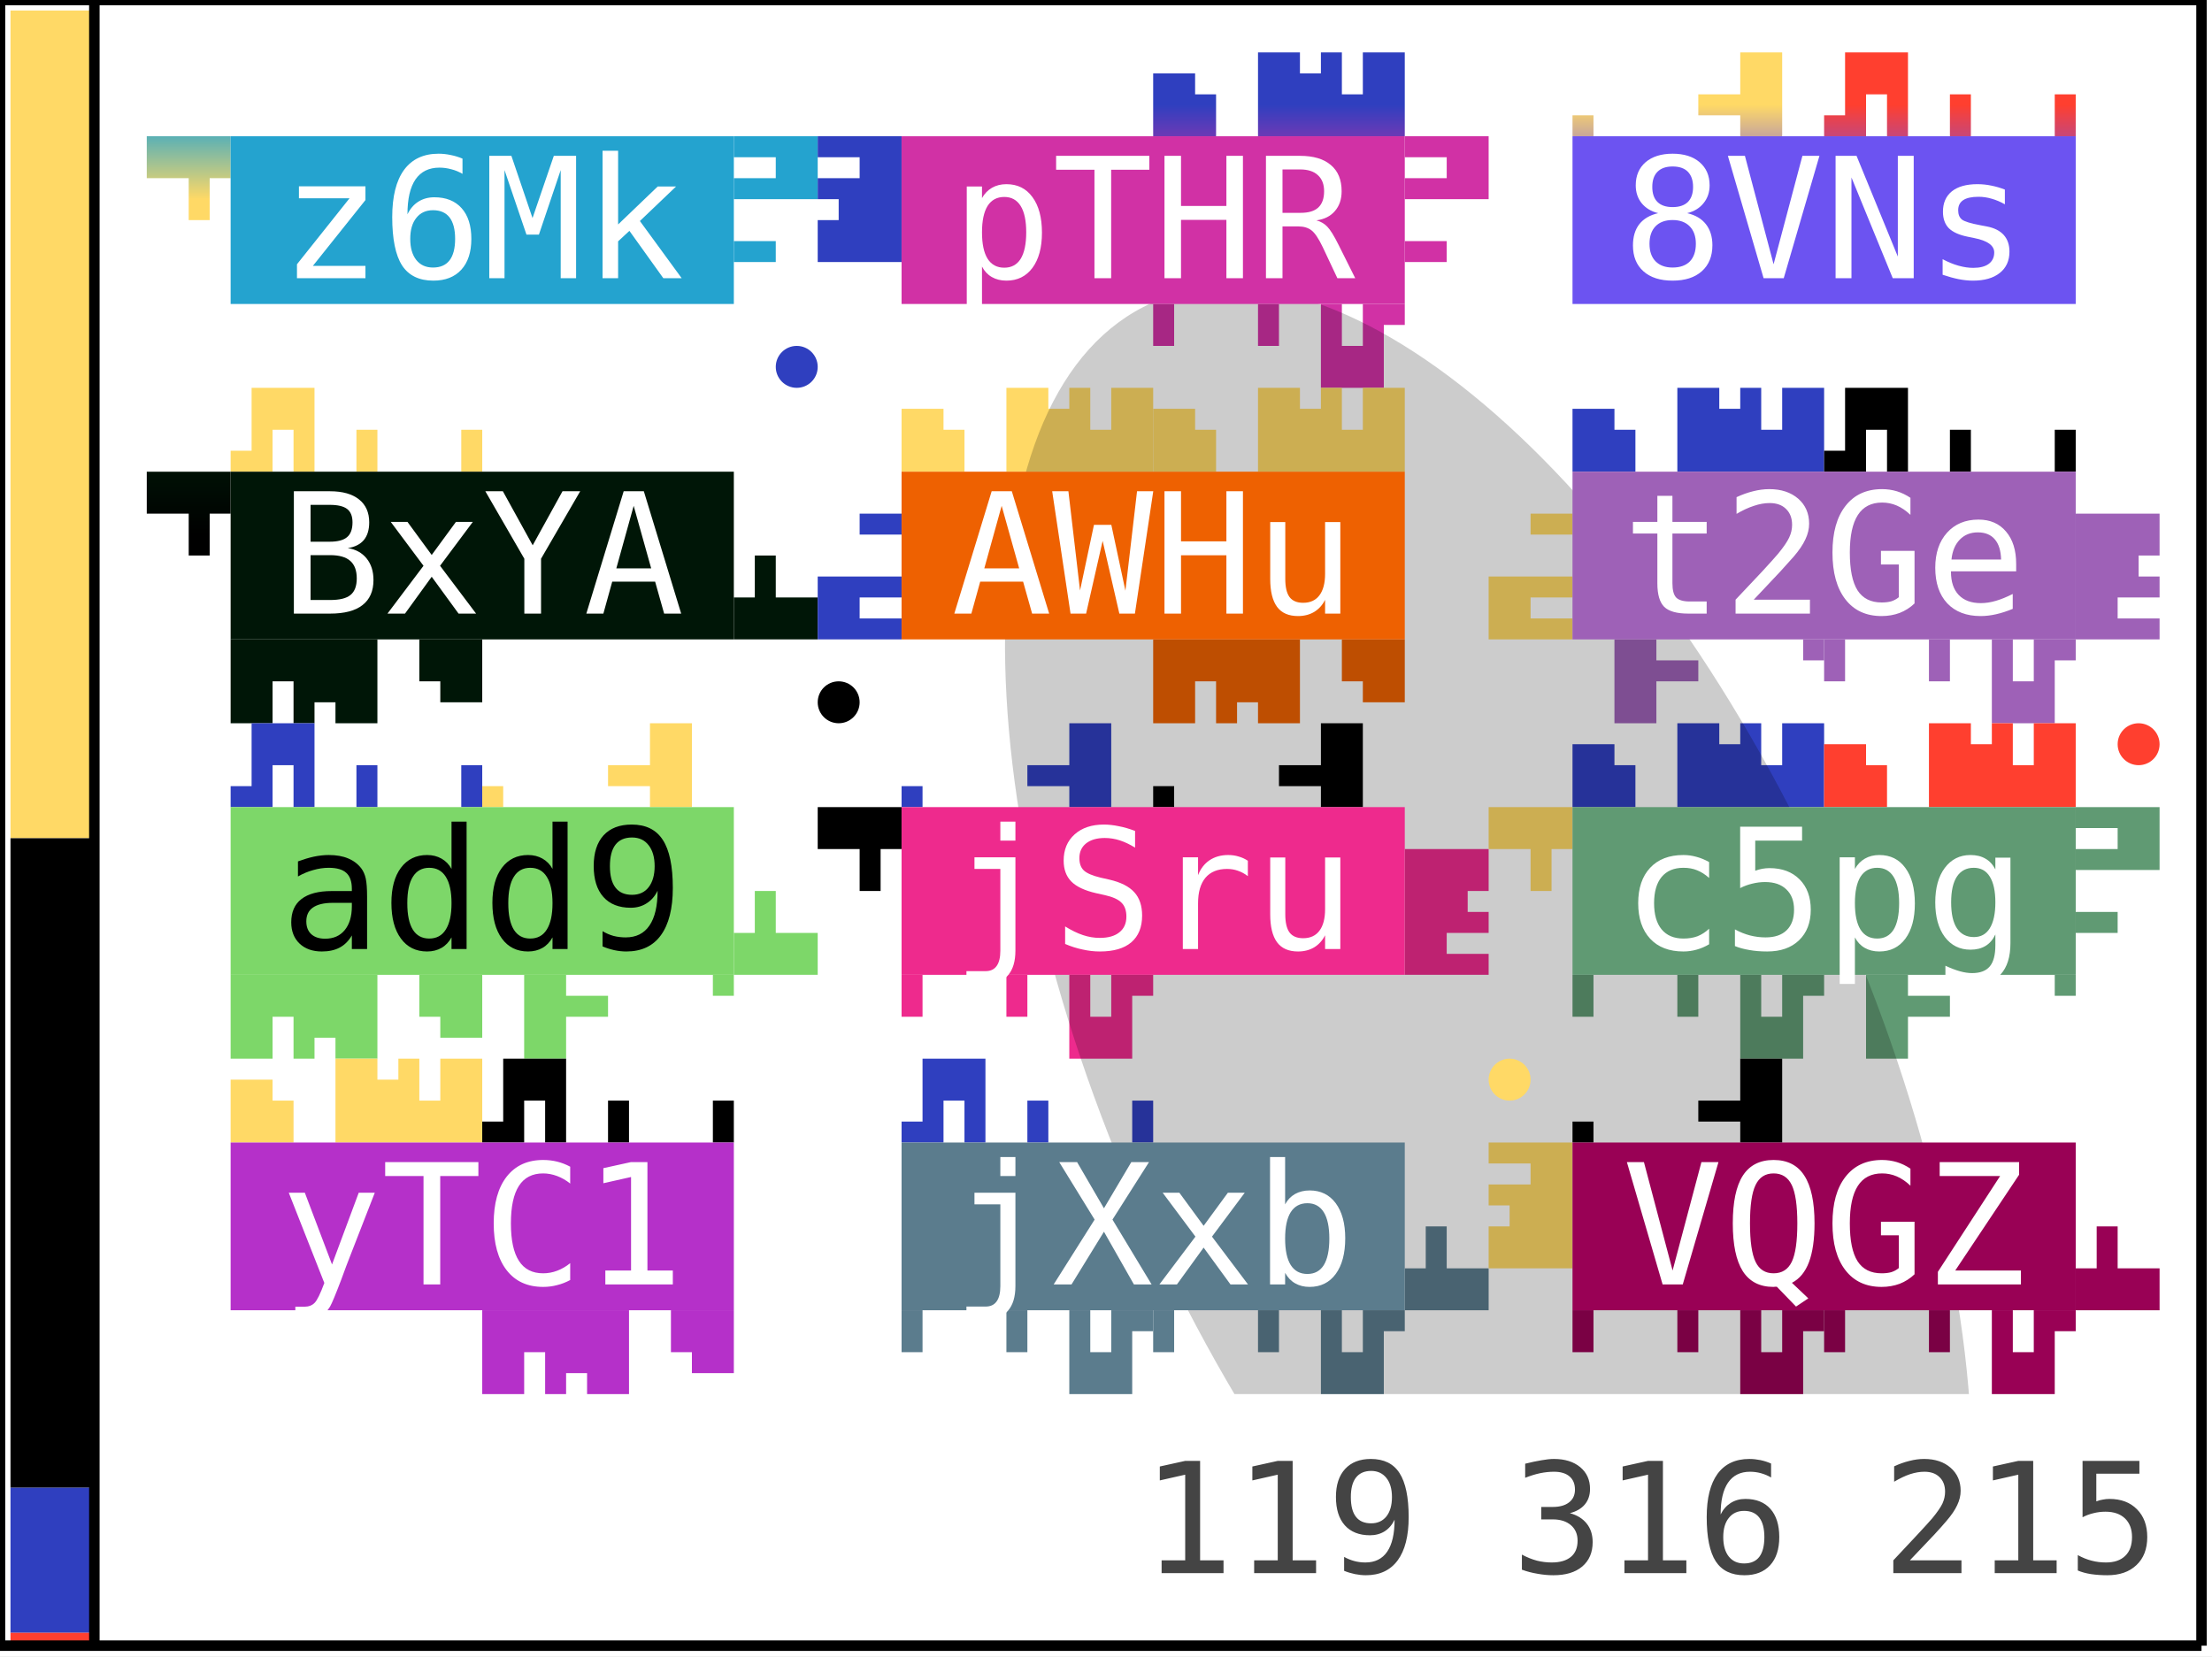
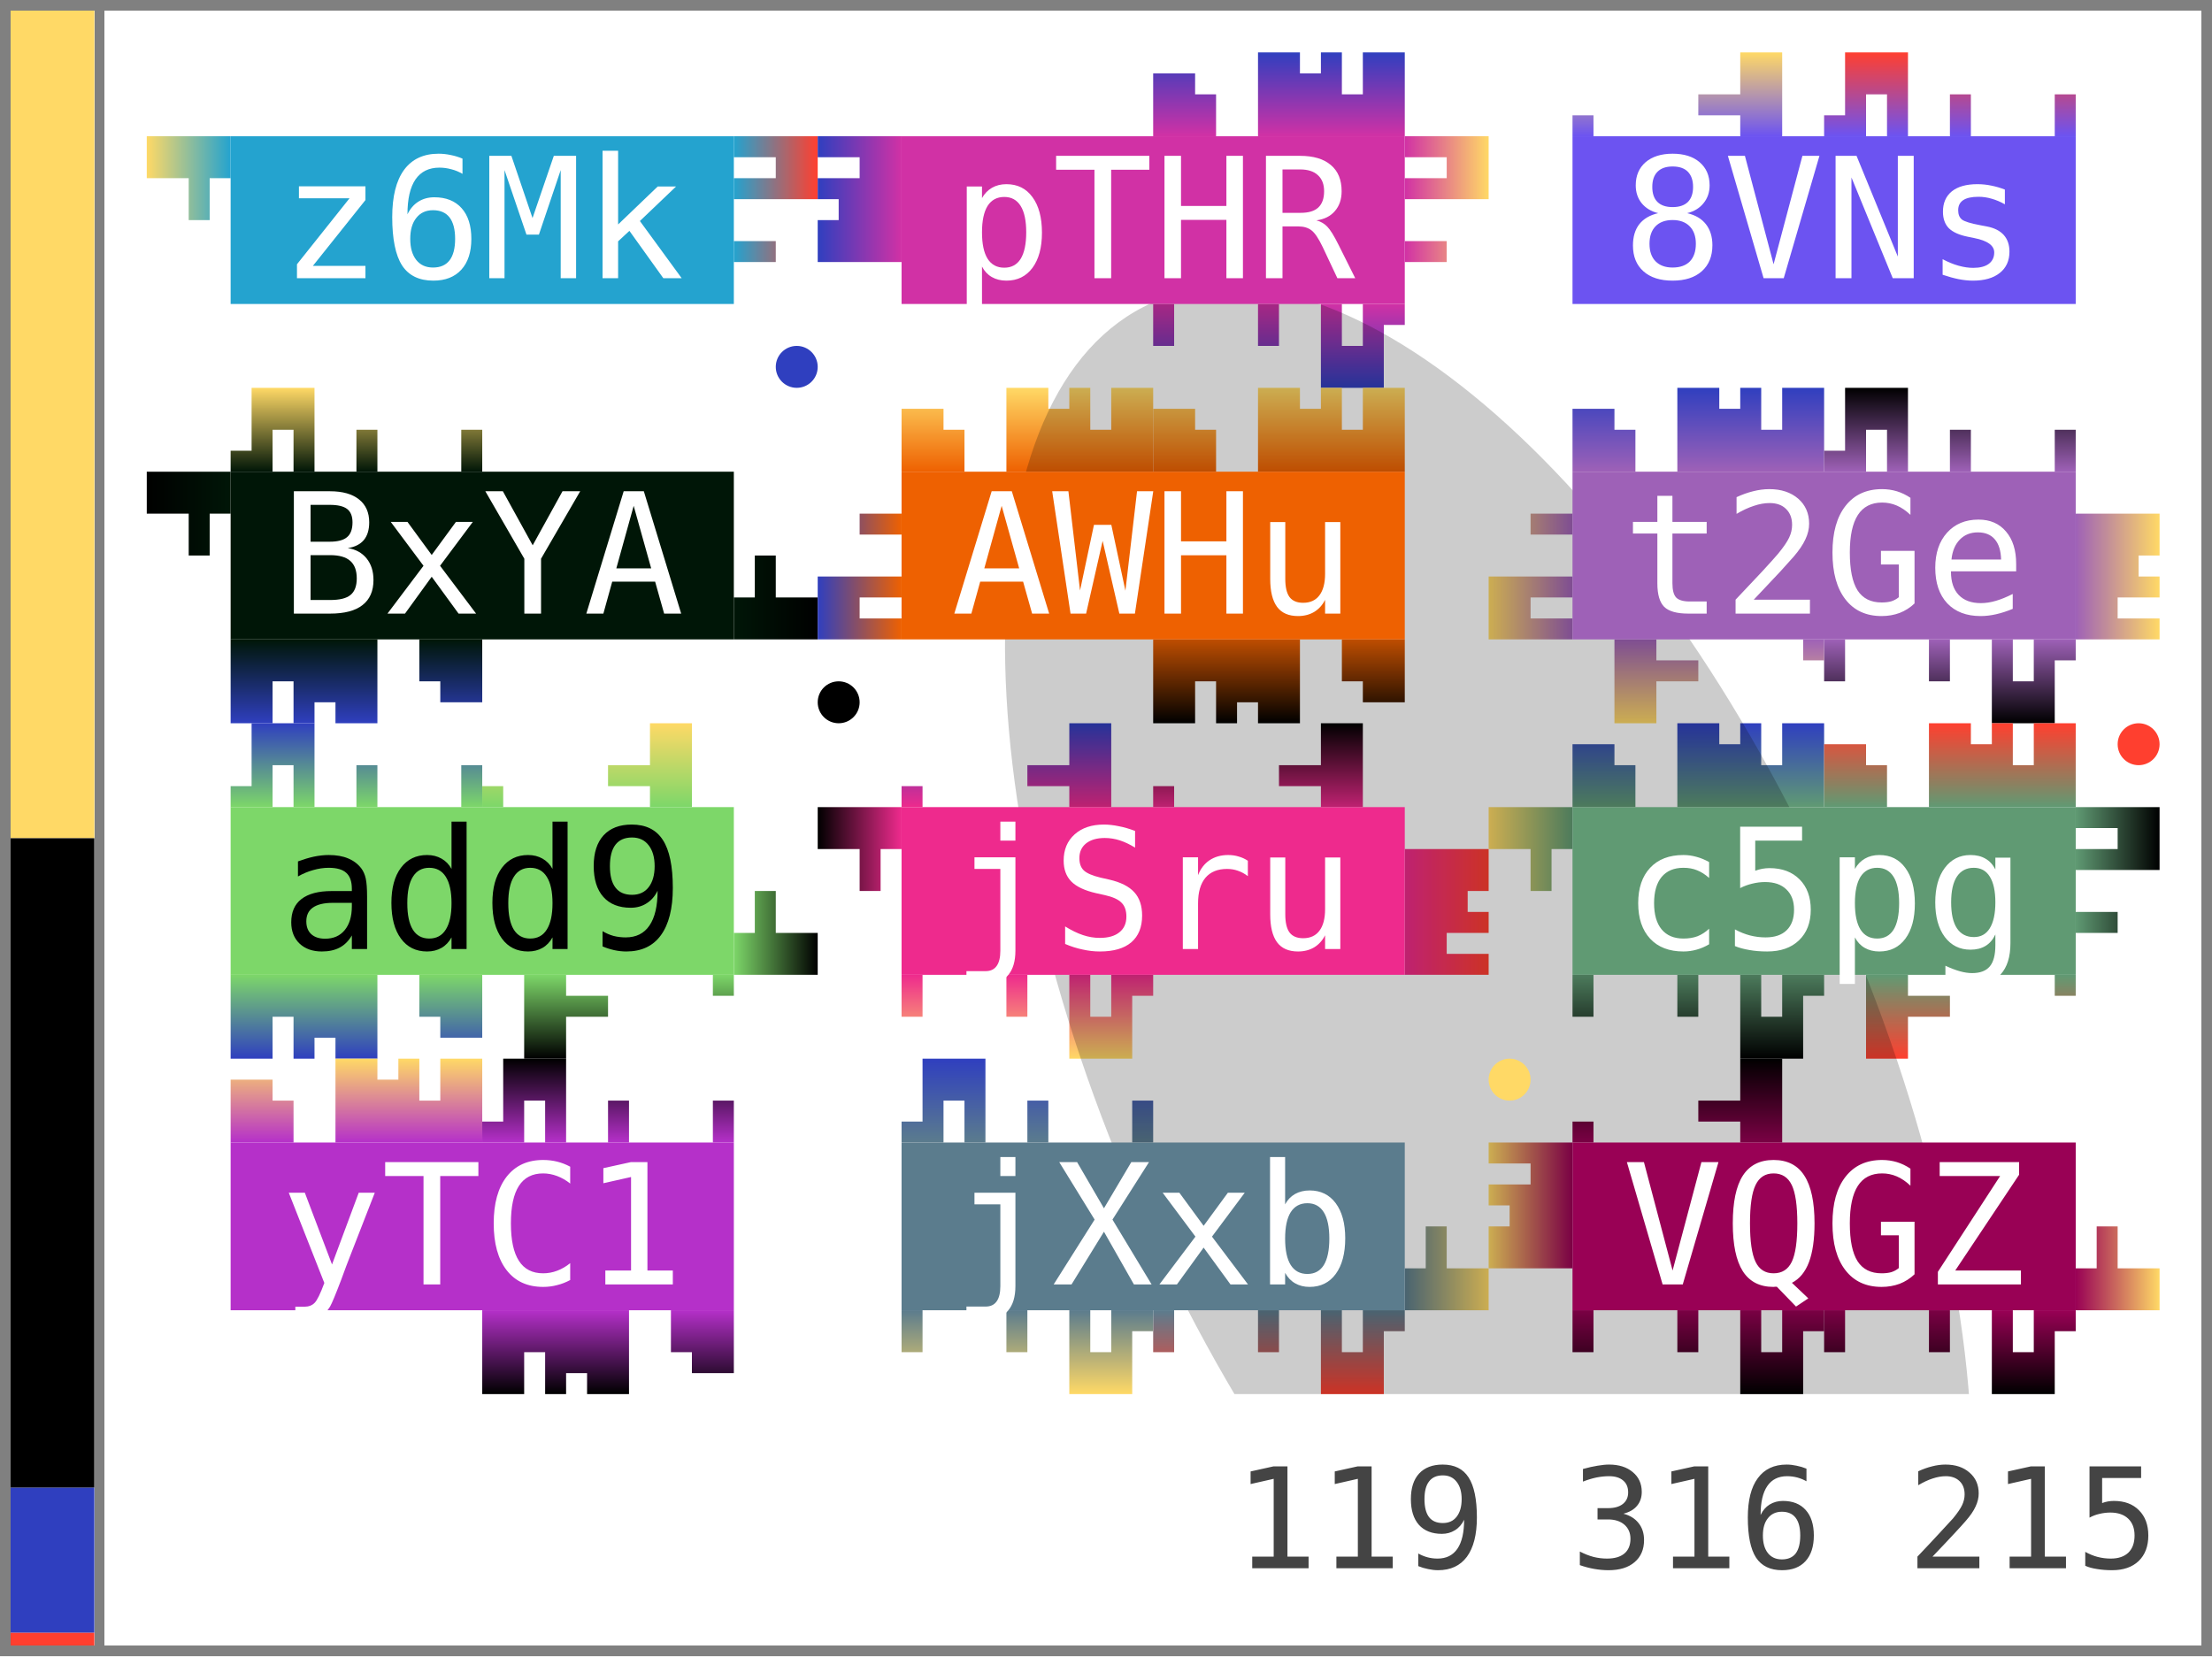
<svg xmlns="http://www.w3.org/2000/svg" width="211.0" height="158.0">
  <defs data-v3-clip-seq="17">
    <clipPath id="grid-clip">
      <rect x="14.0" y="5.0" width="192.0" height="128.0" />
    </clipPath>
    <path id="c1" d="M0,8 L0,6 L2,6 L2,0 L8,0 L8,8 L6,8 L6,4 L4,4 L4,8 Z M12,4 L14,4 L14,8 L12,8 Z M22,4 L24,4 L24,8 L22,8 Z" fill-rule="evenodd" />
    <path id="c2" d="M0,8 L0,2 L4,2 L4,4 L6,4 L6,8 L10,8 L10,2 L10,0 L24,0 L24,8 Z M18,0 L20,0 L20,4 L18,4 Z M14,0 L16,0 L16,2 L14,2 Z" fill-rule="evenodd" />
    <path id="c3" d="M16,0 L20,0 L20,8 L16,8 L16,6 L12,6 L12,4 L16,4 Z M0,6 L2,6 L2,8 L0,8 Z" fill-rule="evenodd" />
    <path id="p1" d="M0,8 L0,4 L3,3 L4,0 L12,0 L16,8 Z" fill-rule="evenodd" />
    <path id="p2" d="M16,0 L12,4 L8,8 L14,8 L18,0 L22,8 L24,8 L24,4 L20,0 Z" fill-rule="evenodd" />
    <path id="p3" d="M0,2 L4,0 L6,4 L10,8 L0,8 Z M20,8 L24,4 L24,8 Z" fill-rule="evenodd" />
-     <linearGradient id="g0" gradientUnits="userSpaceOnUse" x1="70.0" y1="21.0" x2="78.0" y2="21.0">
+     <linearGradient id="g0" gradientUnits="userSpaceOnUse" x1="12" y1="8" x2="12" y2="0">
      <stop offset="0%" stop-color="#24a3cf" />
      <stop offset="100%" stop-color="#ff3f2f" />
    </linearGradient>
    <clipPath id="v3clip-0">
      <rect x="70.0" y="13.0" width="8.0" height="16.0" />
    </clipPath>
-     <linearGradient id="g1" gradientUnits="userSpaceOnUse" x1="22.0" y1="21.0" x2="14.0" y2="21.0">
+     <linearGradient id="g1" gradientUnits="userSpaceOnUse" x1="12" y1="8" x2="12" y2="0">
      <stop offset="0%" stop-color="#24a3cf" />
      <stop offset="100%" stop-color="#ffd966" />
    </linearGradient>
    <clipPath id="v3clip-1">
      <rect x="14.0" y="13.0" width="8.0" height="16.0" />
    </clipPath>
-     <linearGradient id="g2" gradientUnits="userSpaceOnUse" x1="122.0" y1="13.0" x2="122.0" y2="5.0">
+     <linearGradient id="g2" gradientUnits="userSpaceOnUse" x1="12" y1="8" x2="12" y2="0">
      <stop offset="0%" stop-color="#d131a5" />
      <stop offset="100%" stop-color="#2f3fbf" />
    </linearGradient>
-     <linearGradient id="g3" gradientUnits="userSpaceOnUse" x1="134.0" y1="21.0" x2="142.0" y2="21.0">
+     <linearGradient id="g3" gradientUnits="userSpaceOnUse" x1="12" y1="8" x2="12" y2="0">
      <stop offset="0%" stop-color="#d131a5" />
      <stop offset="100%" stop-color="#ffd966" />
    </linearGradient>
    <clipPath id="v3clip-2">
      <rect x="134.0" y="13.0" width="8.0" height="16.0" />
    </clipPath>
-     <linearGradient id="g4" gradientUnits="userSpaceOnUse" x1="122.0" y1="29.0" x2="122.0" y2="37.0">
+     <linearGradient id="g4" gradientUnits="userSpaceOnUse" x1="12" y1="8" x2="12" y2="0">
      <stop offset="0%" stop-color="#d131a5" />
      <stop offset="100%" stop-color="#2f3fbf" />
    </linearGradient>
-     <linearGradient id="g5" gradientUnits="userSpaceOnUse" x1="86.0" y1="21.0" x2="78.0" y2="21.0">
+     <linearGradient id="g5" gradientUnits="userSpaceOnUse" x1="12" y1="8" x2="12" y2="0">
      <stop offset="0%" stop-color="#d131a5" />
      <stop offset="100%" stop-color="#2f3fbf" />
    </linearGradient>
    <clipPath id="v3clip-3">
      <rect x="78.0" y="13.0" width="8.0" height="16.0" />
    </clipPath>
-     <linearGradient id="g6" gradientUnits="userSpaceOnUse" x1="162.0" y1="13.0" x2="162.0" y2="5.0">
+     <linearGradient id="g6" gradientUnits="userSpaceOnUse" x1="12" y1="8" x2="12" y2="0">
      <stop offset="0%" stop-color="#6c53f1" />
      <stop offset="100%" stop-color="#ffd966" />
    </linearGradient>
-     <linearGradient id="g7" gradientUnits="userSpaceOnUse" x1="186.0" y1="13.0" x2="186.0" y2="5.0">
+     <linearGradient id="g7" gradientUnits="userSpaceOnUse" x1="12" y1="8" x2="12" y2="0">
      <stop offset="0%" stop-color="#6c53f1" />
      <stop offset="100%" stop-color="#ff3f2f" />
    </linearGradient>
-     <linearGradient id="g8" gradientUnits="userSpaceOnUse" x1="34.0" y1="45.0" x2="34.0" y2="37.0">
+     <linearGradient id="g8" gradientUnits="userSpaceOnUse" x1="12" y1="8" x2="12" y2="0">
      <stop offset="0%" stop-color="#001607" />
      <stop offset="100%" stop-color="#ffd966" />
    </linearGradient>
-     <linearGradient id="g9" gradientUnits="userSpaceOnUse" x1="70.0" y1="53.0" x2="78.0" y2="53.0">
+     <linearGradient id="g9" gradientUnits="userSpaceOnUse" x1="12" y1="8" x2="12" y2="0">
      <stop offset="0%" stop-color="#001607" />
      <stop offset="100%" stop-color="#000000" />
    </linearGradient>
    <clipPath id="v3clip-4">
      <rect x="70.0" y="45.0" width="8.0" height="16.0" />
    </clipPath>
-     <linearGradient id="g10" gradientUnits="userSpaceOnUse" x1="34.0" y1="61.0" x2="34.0" y2="69.0">
+     <linearGradient id="g10" gradientUnits="userSpaceOnUse" x1="12" y1="8" x2="12" y2="0">
      <stop offset="0%" stop-color="#001607" />
      <stop offset="100%" stop-color="#2f3fbf" />
    </linearGradient>
-     <linearGradient id="g11" gradientUnits="userSpaceOnUse" x1="22.0" y1="53.0" x2="14.0" y2="53.0">
+     <linearGradient id="g11" gradientUnits="userSpaceOnUse" x1="12" y1="8" x2="12" y2="0">
      <stop offset="0%" stop-color="#001607" />
      <stop offset="100%" stop-color="#000000" />
    </linearGradient>
    <clipPath id="v3clip-5">
      <rect x="14.0" y="45.0" width="8.0" height="16.0" />
    </clipPath>
-     <linearGradient id="g12" gradientUnits="userSpaceOnUse" x1="98.0" y1="45.0" x2="98.0" y2="37.0">
+     <linearGradient id="g12" gradientUnits="userSpaceOnUse" x1="12" y1="8" x2="12" y2="0">
      <stop offset="0%" stop-color="#ee6101" />
      <stop offset="100%" stop-color="#ffd966" />
    </linearGradient>
-     <linearGradient id="g13" gradientUnits="userSpaceOnUse" x1="122.0" y1="45.0" x2="122.0" y2="37.0">
+     <linearGradient id="g13" gradientUnits="userSpaceOnUse" x1="12" y1="8" x2="12" y2="0">
      <stop offset="0%" stop-color="#ee6101" />
      <stop offset="100%" stop-color="#ffd966" />
    </linearGradient>
-     <linearGradient id="g14" gradientUnits="userSpaceOnUse" x1="122.0" y1="61.0" x2="122.0" y2="69.0">
+     <linearGradient id="g14" gradientUnits="userSpaceOnUse" x1="12" y1="8" x2="12" y2="0">
      <stop offset="0%" stop-color="#ee6101" />
      <stop offset="100%" stop-color="#000000" />
    </linearGradient>
-     <linearGradient id="g15" gradientUnits="userSpaceOnUse" x1="86.0" y1="53.0" x2="78.0" y2="53.0">
+     <linearGradient id="g15" gradientUnits="userSpaceOnUse" x1="12" y1="8" x2="12" y2="0">
      <stop offset="0%" stop-color="#ee6101" />
      <stop offset="100%" stop-color="#2f3fbf" />
    </linearGradient>
    <clipPath id="v3clip-6">
      <rect x="78.0" y="45.0" width="8.0" height="16.0" />
    </clipPath>
-     <linearGradient id="g16" gradientUnits="userSpaceOnUse" x1="162.0" y1="45.0" x2="162.0" y2="37.0">
-       <stop offset="0%" stop-color="#9e61b7" />
-       <stop offset="100%" stop-color="#2f3fbf" />
-     </linearGradient>
-     <linearGradient id="g17" gradientUnits="userSpaceOnUse" x1="186.0" y1="45.0" x2="186.0" y2="37.0">
-       <stop offset="0%" stop-color="#9e61b7" />
-       <stop offset="100%" stop-color="#000000" />
-     </linearGradient>
-     <linearGradient id="g18" gradientUnits="userSpaceOnUse" x1="198.0" y1="53.0" x2="206.0" y2="53.0">
+     <linearGradient id="g16" gradientUnits="userSpaceOnUse" x1="12" y1="8" x2="12" y2="0">
+       <stop offset="0%" stop-color="#9e61b7" />
+       <stop offset="100%" stop-color="#2f3fbf" />
+     </linearGradient>
+     <linearGradient id="g17" gradientUnits="userSpaceOnUse" x1="12" y1="8" x2="12" y2="0">
+       <stop offset="0%" stop-color="#9e61b7" />
+       <stop offset="100%" stop-color="#000000" />
+     </linearGradient>
+     <linearGradient id="g18" gradientUnits="userSpaceOnUse" x1="12" y1="8" x2="12" y2="0">
      <stop offset="0%" stop-color="#9e61b7" />
      <stop offset="100%" stop-color="#ffd966" />
    </linearGradient>
    <clipPath id="v3clip-7">
      <rect x="198.0" y="45.0" width="8.0" height="16.0" />
    </clipPath>
-     <linearGradient id="g19" gradientUnits="userSpaceOnUse" x1="186.0" y1="61.0" x2="186.0" y2="69.0">
-       <stop offset="0%" stop-color="#9e61b7" />
-       <stop offset="100%" stop-color="#000000" />
-     </linearGradient>
-     <linearGradient id="g20" gradientUnits="userSpaceOnUse" x1="162.0" y1="61.0" x2="162.0" y2="69.0">
-       <stop offset="0%" stop-color="#9e61b7" />
-       <stop offset="100%" stop-color="#ffd966" />
-     </linearGradient>
-     <linearGradient id="g21" gradientUnits="userSpaceOnUse" x1="150.0" y1="53.0" x2="142.0" y2="53.0">
+     <linearGradient id="g19" gradientUnits="userSpaceOnUse" x1="12" y1="8" x2="12" y2="0">
+       <stop offset="0%" stop-color="#9e61b7" />
+       <stop offset="100%" stop-color="#000000" />
+     </linearGradient>
+     <linearGradient id="g20" gradientUnits="userSpaceOnUse" x1="12" y1="8" x2="12" y2="0">
+       <stop offset="0%" stop-color="#9e61b7" />
+       <stop offset="100%" stop-color="#ffd966" />
+     </linearGradient>
+     <linearGradient id="g21" gradientUnits="userSpaceOnUse" x1="12" y1="8" x2="12" y2="0">
      <stop offset="0%" stop-color="#9e61b7" />
      <stop offset="100%" stop-color="#ffd966" />
    </linearGradient>
    <clipPath id="v3clip-8">
      <rect x="142.0" y="45.0" width="8.0" height="16.0" />
    </clipPath>
-     <linearGradient id="g22" gradientUnits="userSpaceOnUse" x1="34.0" y1="77.0" x2="34.0" y2="69.0">
+     <linearGradient id="g22" gradientUnits="userSpaceOnUse" x1="12" y1="8" x2="12" y2="0">
      <stop offset="0%" stop-color="#7dd769" />
      <stop offset="100%" stop-color="#2f3fbf" />
    </linearGradient>
-     <linearGradient id="g23" gradientUnits="userSpaceOnUse" x1="58.0" y1="77.0" x2="58.0" y2="69.0">
+     <linearGradient id="g23" gradientUnits="userSpaceOnUse" x1="12" y1="8" x2="12" y2="0">
      <stop offset="0%" stop-color="#7dd769" />
      <stop offset="100%" stop-color="#ffd966" />
    </linearGradient>
-     <linearGradient id="g24" gradientUnits="userSpaceOnUse" x1="70.0" y1="85.0" x2="78.0" y2="85.0">
+     <linearGradient id="g24" gradientUnits="userSpaceOnUse" x1="12" y1="8" x2="12" y2="0">
      <stop offset="0%" stop-color="#7dd769" />
      <stop offset="100%" stop-color="#000000" />
    </linearGradient>
    <clipPath id="v3clip-9">
      <rect x="70.0" y="77.0" width="8.0" height="16.0" />
    </clipPath>
-     <linearGradient id="g25" gradientUnits="userSpaceOnUse" x1="58.0" y1="93.0" x2="58.0" y2="101.0">
+     <linearGradient id="g25" gradientUnits="userSpaceOnUse" x1="12" y1="8" x2="12" y2="0">
      <stop offset="0%" stop-color="#7dd769" />
      <stop offset="100%" stop-color="#000000" />
    </linearGradient>
-     <linearGradient id="g26" gradientUnits="userSpaceOnUse" x1="34.0" y1="93.0" x2="34.0" y2="101.0">
+     <linearGradient id="g26" gradientUnits="userSpaceOnUse" x1="12" y1="8" x2="12" y2="0">
      <stop offset="0%" stop-color="#7dd769" />
      <stop offset="100%" stop-color="#2f3fbf" />
    </linearGradient>
-     <linearGradient id="g27" gradientUnits="userSpaceOnUse" x1="98.0" y1="77.0" x2="98.0" y2="69.0">
+     <linearGradient id="g27" gradientUnits="userSpaceOnUse" x1="12" y1="8" x2="12" y2="0">
      <stop offset="0%" stop-color="#ee2a8d" />
      <stop offset="100%" stop-color="#2f3fbf" />
    </linearGradient>
-     <linearGradient id="g28" gradientUnits="userSpaceOnUse" x1="122.0" y1="77.0" x2="122.0" y2="69.0">
+     <linearGradient id="g28" gradientUnits="userSpaceOnUse" x1="12" y1="8" x2="12" y2="0">
      <stop offset="0%" stop-color="#ee2a8d" />
      <stop offset="100%" stop-color="#000000" />
    </linearGradient>
-     <linearGradient id="g29" gradientUnits="userSpaceOnUse" x1="134.0" y1="85.0" x2="142.0" y2="85.0">
+     <linearGradient id="g29" gradientUnits="userSpaceOnUse" x1="12" y1="8" x2="12" y2="0">
      <stop offset="0%" stop-color="#ee2a8d" />
      <stop offset="100%" stop-color="#ff3f2f" />
    </linearGradient>
    <clipPath id="v3clip-10">
      <rect x="134.0" y="77.0" width="8.0" height="16.0" />
    </clipPath>
-     <linearGradient id="g30" gradientUnits="userSpaceOnUse" x1="98.0" y1="93.0" x2="98.0" y2="101.0">
+     <linearGradient id="g30" gradientUnits="userSpaceOnUse" x1="12" y1="8" x2="12" y2="0">
      <stop offset="0%" stop-color="#ee2a8d" />
      <stop offset="100%" stop-color="#ffd966" />
    </linearGradient>
-     <linearGradient id="g31" gradientUnits="userSpaceOnUse" x1="86.0" y1="85.0" x2="78.0" y2="85.0">
+     <linearGradient id="g31" gradientUnits="userSpaceOnUse" x1="12" y1="8" x2="12" y2="0">
      <stop offset="0%" stop-color="#ee2a8d" />
      <stop offset="100%" stop-color="#000000" />
    </linearGradient>
    <clipPath id="v3clip-11">
      <rect x="78.0" y="77.0" width="8.0" height="16.0" />
    </clipPath>
-     <linearGradient id="g32" gradientUnits="userSpaceOnUse" x1="162.0" y1="77.0" x2="162.0" y2="69.0">
-       <stop offset="0%" stop-color="#609a73" />
-       <stop offset="100%" stop-color="#2f3fbf" />
-     </linearGradient>
-     <linearGradient id="g33" gradientUnits="userSpaceOnUse" x1="186.0" y1="77.0" x2="186.0" y2="69.0">
-       <stop offset="0%" stop-color="#609a73" />
-       <stop offset="100%" stop-color="#ff3f2f" />
-     </linearGradient>
-     <linearGradient id="g34" gradientUnits="userSpaceOnUse" x1="198.0" y1="85.0" x2="206.0" y2="85.0">
+     <linearGradient id="g32" gradientUnits="userSpaceOnUse" x1="12" y1="8" x2="12" y2="0">
+       <stop offset="0%" stop-color="#609a73" />
+       <stop offset="100%" stop-color="#2f3fbf" />
+     </linearGradient>
+     <linearGradient id="g33" gradientUnits="userSpaceOnUse" x1="12" y1="8" x2="12" y2="0">
+       <stop offset="0%" stop-color="#609a73" />
+       <stop offset="100%" stop-color="#ff3f2f" />
+     </linearGradient>
+     <linearGradient id="g34" gradientUnits="userSpaceOnUse" x1="12" y1="8" x2="12" y2="0">
      <stop offset="0%" stop-color="#609a73" />
      <stop offset="100%" stop-color="#000000" />
    </linearGradient>
    <clipPath id="v3clip-12">
      <rect x="198.0" y="77.0" width="8.0" height="16.0" />
    </clipPath>
-     <linearGradient id="g35" gradientUnits="userSpaceOnUse" x1="186.0" y1="93.0" x2="186.0" y2="101.0">
-       <stop offset="0%" stop-color="#609a73" />
-       <stop offset="100%" stop-color="#ff3f2f" />
-     </linearGradient>
-     <linearGradient id="g36" gradientUnits="userSpaceOnUse" x1="162.0" y1="93.0" x2="162.0" y2="101.0">
-       <stop offset="0%" stop-color="#609a73" />
-       <stop offset="100%" stop-color="#000000" />
-     </linearGradient>
-     <linearGradient id="g37" gradientUnits="userSpaceOnUse" x1="150.0" y1="85.0" x2="142.0" y2="85.0">
+     <linearGradient id="g35" gradientUnits="userSpaceOnUse" x1="12" y1="8" x2="12" y2="0">
+       <stop offset="0%" stop-color="#609a73" />
+       <stop offset="100%" stop-color="#ff3f2f" />
+     </linearGradient>
+     <linearGradient id="g36" gradientUnits="userSpaceOnUse" x1="12" y1="8" x2="12" y2="0">
+       <stop offset="0%" stop-color="#609a73" />
+       <stop offset="100%" stop-color="#000000" />
+     </linearGradient>
+     <linearGradient id="g37" gradientUnits="userSpaceOnUse" x1="12" y1="8" x2="12" y2="0">
      <stop offset="0%" stop-color="#609a73" />
      <stop offset="100%" stop-color="#ffd966" />
    </linearGradient>
    <clipPath id="v3clip-13">
      <rect x="142.0" y="77.0" width="8.0" height="16.0" />
    </clipPath>
-     <linearGradient id="g38" gradientUnits="userSpaceOnUse" x1="34.0" y1="109.0" x2="34.0" y2="101.0">
+     <linearGradient id="g38" gradientUnits="userSpaceOnUse" x1="12" y1="8" x2="12" y2="0">
      <stop offset="0%" stop-color="#b530c9" />
      <stop offset="100%" stop-color="#ffd966" />
    </linearGradient>
-     <linearGradient id="g39" gradientUnits="userSpaceOnUse" x1="58.0" y1="109.0" x2="58.0" y2="101.0">
+     <linearGradient id="g39" gradientUnits="userSpaceOnUse" x1="12" y1="8" x2="12" y2="0">
      <stop offset="0%" stop-color="#b530c9" />
      <stop offset="100%" stop-color="#000000" />
    </linearGradient>
-     <linearGradient id="g40" gradientUnits="userSpaceOnUse" x1="58.0" y1="125.0" x2="58.0" y2="133.0">
+     <linearGradient id="g40" gradientUnits="userSpaceOnUse" x1="12" y1="8" x2="12" y2="0">
      <stop offset="0%" stop-color="#b530c9" />
      <stop offset="100%" stop-color="#000000" />
    </linearGradient>
-     <linearGradient id="g41" gradientUnits="userSpaceOnUse" x1="98.0" y1="109.0" x2="98.0" y2="101.0">
+     <linearGradient id="g41" gradientUnits="userSpaceOnUse" x1="12" y1="8" x2="12" y2="0">
      <stop offset="0%" stop-color="#5b7c8d" />
      <stop offset="100%" stop-color="#2f3fbf" />
    </linearGradient>
-     <linearGradient id="g42" gradientUnits="userSpaceOnUse" x1="134.0" y1="117.0" x2="142.0" y2="117.0">
+     <linearGradient id="g42" gradientUnits="userSpaceOnUse" x1="12" y1="8" x2="12" y2="0">
      <stop offset="0%" stop-color="#5b7c8d" />
      <stop offset="100%" stop-color="#ffd966" />
    </linearGradient>
    <clipPath id="v3clip-14">
      <rect x="134.0" y="109.0" width="8.0" height="16.0" />
    </clipPath>
-     <linearGradient id="g43" gradientUnits="userSpaceOnUse" x1="122.0" y1="125.0" x2="122.0" y2="133.0">
+     <linearGradient id="g43" gradientUnits="userSpaceOnUse" x1="12" y1="8" x2="12" y2="0">
      <stop offset="0%" stop-color="#5b7c8d" />
      <stop offset="100%" stop-color="#ff3f2f" />
    </linearGradient>
-     <linearGradient id="g44" gradientUnits="userSpaceOnUse" x1="98.0" y1="125.0" x2="98.0" y2="133.0">
+     <linearGradient id="g44" gradientUnits="userSpaceOnUse" x1="12" y1="8" x2="12" y2="0">
      <stop offset="0%" stop-color="#5b7c8d" />
      <stop offset="100%" stop-color="#ffd966" />
    </linearGradient>
-     <linearGradient id="g45" gradientUnits="userSpaceOnUse" x1="162.0" y1="109.0" x2="162.0" y2="101.0">
+     <linearGradient id="g45" gradientUnits="userSpaceOnUse" x1="12" y1="8" x2="12" y2="0">
      <stop offset="0%" stop-color="#990155" />
      <stop offset="100%" stop-color="#000000" />
    </linearGradient>
-     <linearGradient id="g46" gradientUnits="userSpaceOnUse" x1="198.0" y1="117.0" x2="206.0" y2="117.0">
+     <linearGradient id="g46" gradientUnits="userSpaceOnUse" x1="12" y1="8" x2="12" y2="0">
      <stop offset="0%" stop-color="#990155" />
      <stop offset="100%" stop-color="#ffd966" />
    </linearGradient>
    <clipPath id="v3clip-15">
      <rect x="198.0" y="109.0" width="8.0" height="16.0" />
    </clipPath>
-     <linearGradient id="g47" gradientUnits="userSpaceOnUse" x1="186.0" y1="125.0" x2="186.0" y2="133.0">
+     <linearGradient id="g47" gradientUnits="userSpaceOnUse" x1="12" y1="8" x2="12" y2="0">
      <stop offset="0%" stop-color="#990155" />
      <stop offset="100%" stop-color="#000000" />
    </linearGradient>
-     <linearGradient id="g48" gradientUnits="userSpaceOnUse" x1="162.0" y1="125.0" x2="162.0" y2="133.0">
+     <linearGradient id="g48" gradientUnits="userSpaceOnUse" x1="12" y1="8" x2="12" y2="0">
      <stop offset="0%" stop-color="#990155" />
      <stop offset="100%" stop-color="#000000" />
    </linearGradient>
-     <linearGradient id="g49" gradientUnits="userSpaceOnUse" x1="150.0" y1="117.0" x2="142.0" y2="117.0">
+     <linearGradient id="g49" gradientUnits="userSpaceOnUse" x1="12" y1="8" x2="12" y2="0">
      <stop offset="0%" stop-color="#990155" />
      <stop offset="100%" stop-color="#ffd966" />
    </linearGradient>
    <clipPath id="v3clip-16">
      <rect x="142.0" y="109.0" width="8.0" height="16.0" />
    </clipPath>
  </defs>
  <rect x="0" y="0" width="211.0" height="158.0" fill="#ffffff" />
  <rect x="14.0" y="5.0" width="192.0" height="128.0" fill="#ffffff" />
  <g>
    <g clip-path="url(#v3clip-0)">
      <use href="#c1" transform="translate(76.0, 13.0) rotate(90 2.0 0.0) scale(1.0)" fill="url(#g0)" />
    </g>
  </g>
  <g>
    <g clip-path="url(#v3clip-1)">
      <use href="#c3" transform="translate(10.0, 29.0) rotate(270 4.0 0.0) scale(1.0)" fill="url(#g1)" />
    </g>
  </g>
  <g>
    <use href="#c2" transform="translate(110.0, 5.0) scale(1.0)" fill="url(#g2)" />
  </g>
  <g>
    <g clip-path="url(#v3clip-2)">
      <use href="#c1" transform="translate(140.0, 13.0) rotate(90 2.0 0.0) scale(1.0)" fill="url(#g3)" />
    </g>
  </g>
  <g>
    <use href="#c1" transform="translate(110.0, 29.0) rotate(180 12.0 4.0) scale(1.0)" fill="url(#g4)" />
  </g>
  <g>
    <g clip-path="url(#v3clip-3)">
      <use href="#c2" transform="translate(72.0, 29.0) rotate(270 6.0 0.0) scale(1.0)" fill="url(#g5)" />
    </g>
  </g>
  <g>
    <use href="#c3" transform="translate(150.0, 5.0) scale(1.0)" fill="url(#g6)" />
  </g>
  <g>
    <use href="#c1" transform="translate(174.0, 5.0) scale(1.0)" fill="url(#g7)" />
  </g>
  <g>
    <use href="#c1" transform="translate(22.0, 37.0) scale(1.0)" fill="url(#g8)" />
  </g>
  <g>
    <g clip-path="url(#v3clip-4)">
      <use href="#c3" transform="translate(74.0, 45.0) rotate(90 4.0 0.0) scale(1.0)" fill="url(#g9)" />
    </g>
  </g>
  <g>
    <use href="#c2" transform="translate(22.0, 61.0) rotate(180 12.0 4.0) scale(1.0)" fill="url(#g10)" />
  </g>
  <g>
    <g clip-path="url(#v3clip-5)">
      <use href="#c3" transform="translate(10.0, 61.0) rotate(270 4.0 0.0) scale(1.0)" fill="url(#g11)" />
    </g>
  </g>
  <g>
    <use href="#c2" transform="translate(86.0, 37.0) scale(1.0)" fill="url(#g12)" />
  </g>
  <g>
    <use href="#c2" transform="translate(110.0, 37.0) scale(1.0)" fill="url(#g13)" />
  </g>
  <g>
    <use href="#c2" transform="translate(110.0, 61.0) rotate(180 12.0 4.0) scale(1.0)" fill="url(#g14)" />
  </g>
  <g>
    <g clip-path="url(#v3clip-6)">
      <use href="#c1" transform="translate(76.0, 61.0) rotate(270 2.0 0.0) scale(1.0)" fill="url(#g15)" />
    </g>
  </g>
  <g>
    <use href="#c2" transform="translate(150.0, 37.0) scale(1.0)" fill="url(#g16)" />
  </g>
  <g>
    <use href="#c1" transform="translate(174.0, 37.0) scale(1.0)" fill="url(#g17)" />
  </g>
  <g>
    <g clip-path="url(#v3clip-7)">
      <use href="#c2" transform="translate(200.0, 45.0) rotate(90 6.0 0.0) scale(1.0)" fill="url(#g18)" />
    </g>
  </g>
  <g>
    <use href="#c1" transform="translate(174.0, 61.0) rotate(180 12.0 4.0) scale(1.0)" fill="url(#g19)" />
  </g>
  <g>
    <use href="#c3" transform="translate(150.0, 61.0) rotate(180 12.0 4.0) scale(1.0)" fill="url(#g20)" />
  </g>
  <g>
    <g clip-path="url(#v3clip-8)">
      <use href="#c1" transform="translate(140.0, 61.0) rotate(270 2.0 0.0) scale(1.0)" fill="url(#g21)" />
    </g>
  </g>
  <g>
    <use href="#c1" transform="translate(22.0, 69.0) scale(1.0)" fill="url(#g22)" />
  </g>
  <g>
    <use href="#c3" transform="translate(46.0, 69.0) scale(1.0)" fill="url(#g23)" />
  </g>
  <g>
    <g clip-path="url(#v3clip-9)">
      <use href="#c3" transform="translate(74.0, 77.0) rotate(90 4.0 0.0) scale(1.0)" fill="url(#g24)" />
    </g>
  </g>
  <g>
    <use href="#c3" transform="translate(46.0, 93.0) rotate(180 12.0 4.0) scale(1.0)" fill="url(#g25)" />
  </g>
  <g>
    <use href="#c2" transform="translate(22.0, 93.0) rotate(180 12.0 4.0) scale(1.0)" fill="url(#g26)" />
  </g>
  <g>
    <use href="#c3" transform="translate(86.0, 69.0) scale(1.0)" fill="url(#g27)" />
  </g>
  <g>
    <use href="#c3" transform="translate(110.0, 69.0) scale(1.0)" fill="url(#g28)" />
  </g>
  <g>
    <g clip-path="url(#v3clip-10)">
      <use href="#c2" transform="translate(136.0, 77.0) rotate(90 6.0 0.0) scale(1.0)" fill="url(#g29)" />
    </g>
  </g>
  <g>
    <use href="#c1" transform="translate(86.0, 93.0) rotate(180 12.0 4.0) scale(1.0)" fill="url(#g30)" />
  </g>
  <g>
    <g clip-path="url(#v3clip-11)">
      <use href="#c3" transform="translate(74.0, 93.0) rotate(270 4.0 0.0) scale(1.0)" fill="url(#g31)" />
    </g>
  </g>
  <g>
    <use href="#c2" transform="translate(150.0, 69.0) scale(1.0)" fill="url(#g32)" />
  </g>
  <g>
    <use href="#c2" transform="translate(174.0, 69.0) scale(1.0)" fill="url(#g33)" />
  </g>
  <g>
    <g clip-path="url(#v3clip-12)">
      <use href="#c1" transform="translate(204.0, 77.0) rotate(90 2.0 0.0) scale(1.0)" fill="url(#g34)" />
    </g>
  </g>
  <g>
    <use href="#c3" transform="translate(174.0, 93.0) rotate(180 12.0 4.0) scale(1.0)" fill="url(#g35)" />
  </g>
  <g>
    <use href="#c1" transform="translate(150.0, 93.0) rotate(180 12.0 4.0) scale(1.0)" fill="url(#g36)" />
  </g>
  <g>
    <g clip-path="url(#v3clip-13)">
      <use href="#c3" transform="translate(138.0, 93.0) rotate(270 4.0 0.0) scale(1.0)" fill="url(#g37)" />
    </g>
  </g>
  <g>
    <use href="#c2" transform="translate(22.0, 101.0) scale(1.0)" fill="url(#g38)" />
  </g>
  <g>
    <use href="#c1" transform="translate(46.0, 101.0) scale(1.0)" fill="url(#g39)" />
  </g>
  <g>
    <use href="#c2" transform="translate(46.0, 125.0) rotate(180 12.0 4.0) scale(1.0)" fill="url(#g40)" />
  </g>
  <g>
    <use href="#c1" transform="translate(86.0, 101.0) scale(1.0)" fill="url(#g41)" />
  </g>
  <g>
    <g clip-path="url(#v3clip-14)">
      <use href="#c3" transform="translate(138.0, 109.0) rotate(90 4.0 0.0) scale(1.0)" fill="url(#g42)" />
    </g>
  </g>
  <g>
    <use href="#c1" transform="translate(110.0, 125.0) rotate(180 12.0 4.0) scale(1.0)" fill="url(#g43)" />
  </g>
  <g>
    <use href="#c1" transform="translate(86.0, 125.0) rotate(180 12.0 4.0) scale(1.0)" fill="url(#g44)" />
  </g>
  <g>
    <use href="#c3" transform="translate(150.0, 101.0) scale(1.0)" fill="url(#g45)" />
  </g>
  <g>
    <g clip-path="url(#v3clip-15)">
      <use href="#c3" transform="translate(202.0, 109.0) rotate(90 4.0 0.0) scale(1.0)" fill="url(#g46)" />
    </g>
  </g>
  <g>
    <use href="#c1" transform="translate(174.0, 125.0) rotate(180 12.0 4.0) scale(1.0)" fill="url(#g47)" />
  </g>
  <g>
    <use href="#c1" transform="translate(150.0, 125.0) rotate(180 12.0 4.0) scale(1.0)" fill="url(#g48)" />
  </g>
  <g>
    <g clip-path="url(#v3clip-16)">
      <use href="#c2" transform="translate(136.0, 125.0) rotate(270 6.0 0.0) scale(1.0)" fill="url(#g49)" />
    </g>
  </g>
  <g clip-path="url(#grid-clip)">
    <ellipse cx="142.0" cy="101.0" rx="36.267" ry="78.933" transform="rotate(156.0 142.0 101.0)" fill="#000000" fill-opacity="0.2" />
  </g>
  <rect x="22.0" y="13.0" width="48.0" height="16.0" fill="#24a3cf" />
  <text x="46.0" y="21.0" fill="#ffffff" style="font-family: monospace; font-size: 16.0px;" text-anchor="middle" dominant-baseline="central">z6Mk</text>
  <rect x="86.0" y="13.0" width="48.0" height="16.0" fill="#d131a5" />
  <text x="110.0" y="21.0" fill="#ffffff" style="font-family: monospace; font-size: 16.0px;" text-anchor="middle" dominant-baseline="central">pTHR</text>
  <rect x="150.0" y="13.0" width="48.0" height="16.0" fill="#6c53f1" />
  <text x="174.0" y="21.0" fill="#ffffff" style="font-family: monospace; font-size: 16.0px;" text-anchor="middle" dominant-baseline="central">8VNs</text>
  <rect x="22.0" y="45.0" width="48.0" height="16.0" fill="#001607" />
  <text x="46.0" y="53.0" fill="#ffffff" style="font-family: monospace; font-size: 16.0px;" text-anchor="middle" dominant-baseline="central">BxYA</text>
  <rect x="86.0" y="45.0" width="48.0" height="16.0" fill="#ee6101" />
  <text x="110.0" y="53.0" fill="#ffffff" style="font-family: monospace; font-size: 16.0px;" text-anchor="middle" dominant-baseline="central">AWHu</text>
  <rect x="150.0" y="45.0" width="48.0" height="16.0" fill="#9e61b7" />
  <text x="174.0" y="53.0" fill="#ffffff" style="font-family: monospace; font-size: 16.0px;" text-anchor="middle" dominant-baseline="central">t2Ge</text>
  <rect x="22.0" y="77.0" width="48.0" height="16.0" fill="#7dd769" />
  <text x="46.0" y="85.0" fill="#000000" style="font-family: monospace; font-size: 16.0px;" text-anchor="middle" dominant-baseline="central">add9</text>
  <rect x="86.0" y="77.0" width="48.0" height="16.0" fill="#ee2a8d" />
  <text x="110.0" y="85.0" fill="#ffffff" style="font-family: monospace; font-size: 16.0px;" text-anchor="middle" dominant-baseline="central">jSru</text>
  <rect x="150.0" y="77.0" width="48.0" height="16.0" fill="#609a73" />
  <text x="174.0" y="85.0" fill="#ffffff" style="font-family: monospace; font-size: 16.0px;" text-anchor="middle" dominant-baseline="central">c5pg</text>
  <rect x="22.0" y="109.0" width="48.0" height="16.0" fill="#b530c9" />
  <text x="46.0" y="117.0" fill="#ffffff" style="font-family: monospace; font-size: 16.0px;" text-anchor="middle" dominant-baseline="central">yTC1</text>
  <rect x="86.0" y="109.0" width="48.0" height="16.0" fill="#5b7c8d" />
  <text x="110.0" y="117.0" fill="#ffffff" style="font-family: monospace; font-size: 16.0px;" text-anchor="middle" dominant-baseline="central">jXxb</text>
  <rect x="150.0" y="109.0" width="48.0" height="16.0" fill="#990155" />
  <text x="174.0" y="117.0" fill="#ffffff" style="font-family: monospace; font-size: 16.0px;" text-anchor="middle" dominant-baseline="central">VQGZ</text>
  <circle cx="144.0" cy="103.0" r="2.0" fill="#ffd966" />
  <circle cx="204.0" cy="71.0" r="2.0" fill="#ff3f2f" />
  <circle cx="76.0" cy="35.0" r="2.0" fill="#2f3fbf" />
  <circle cx="80.0" cy="67.0" r="2.0" fill="#000000" />
  <rect x="1" y="1" width="8.0" height="78.968" fill="#ffd966" />
  <rect x="1" y="79.968" width="8.0" height="61.964" fill="#000000" />
  <rect x="1" y="141.932" width="8.0" height="13.843" fill="#2f3fbf" />
  <rect x="1" y="155.775" width="8.0" height="1.225" fill="#ff3f2f" />
-   <text x="206.0" y="145.0" fill="#444444" style="font-family: monospace; font-size: 14.667px;" text-anchor="end" dominant-baseline="central">119 316 215</text>
-   <line x1="0" y1="0" x2="210.0" y2="0" stroke="#000000" stroke-width="1" />
-   <line x1="210.0" y1="0" x2="210.0" y2="157.0" stroke="#000000" stroke-width="1" />
-   <line x1="0" y1="157.0" x2="210.0" y2="157.0" stroke="#000000" stroke-width="1" />
-   <line x1="0" y1="0" x2="0" y2="157.0" stroke="#000000" stroke-width="1" />
-   <line x1="9.0" y1="0" x2="9.0" y2="157.0" stroke="#000000" stroke-width="1" />
+   <text x="206.0" y="145.0" fill="#444444" style="font-family: monospace; font-size: 13.333px;" text-anchor="end" dominant-baseline="central">119 316 215</text>
+   <line x1="0" y1="0.5" x2="211.0" y2="0.5" stroke="#808080" stroke-width="1" shape-rendering="crispEdges" />
+   <line x1="210.5" y1="0" x2="210.5" y2="158.0" stroke="#808080" stroke-width="1" shape-rendering="crispEdges" />
+   <line x1="0" y1="157.5" x2="211.0" y2="157.5" stroke="#808080" stroke-width="1" shape-rendering="crispEdges" />
+   <line x1="0.5" y1="0" x2="0.5" y2="158.0" stroke="#808080" stroke-width="1" shape-rendering="crispEdges" />
+   <line x1="9.5" y1="0" x2="9.5" y2="158.0" stroke="#808080" stroke-width="1" shape-rendering="crispEdges" />
</svg>
